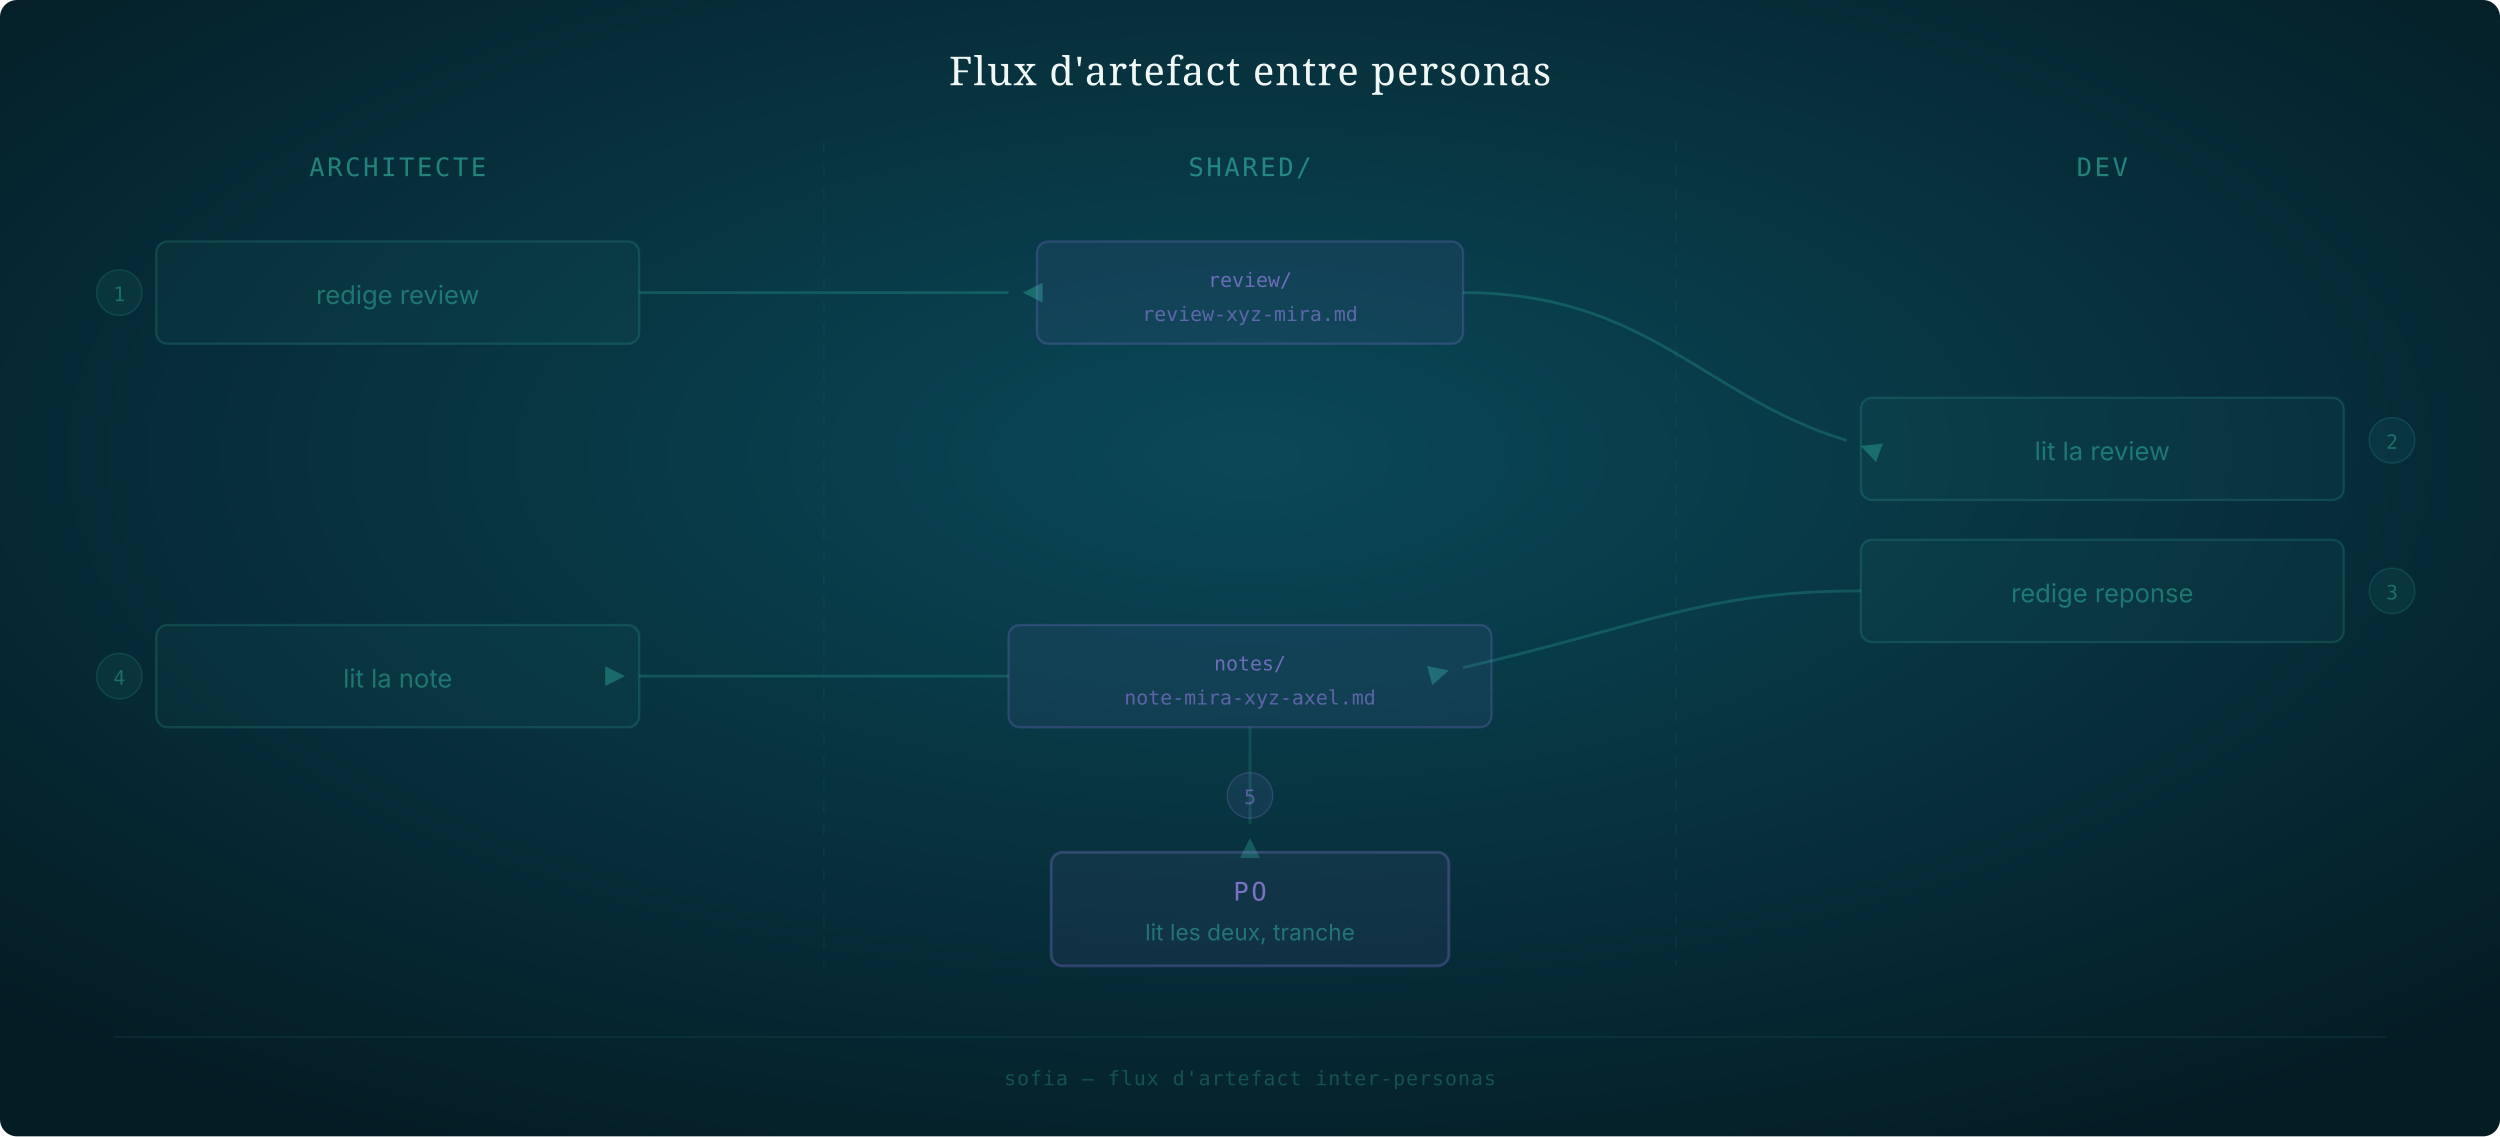
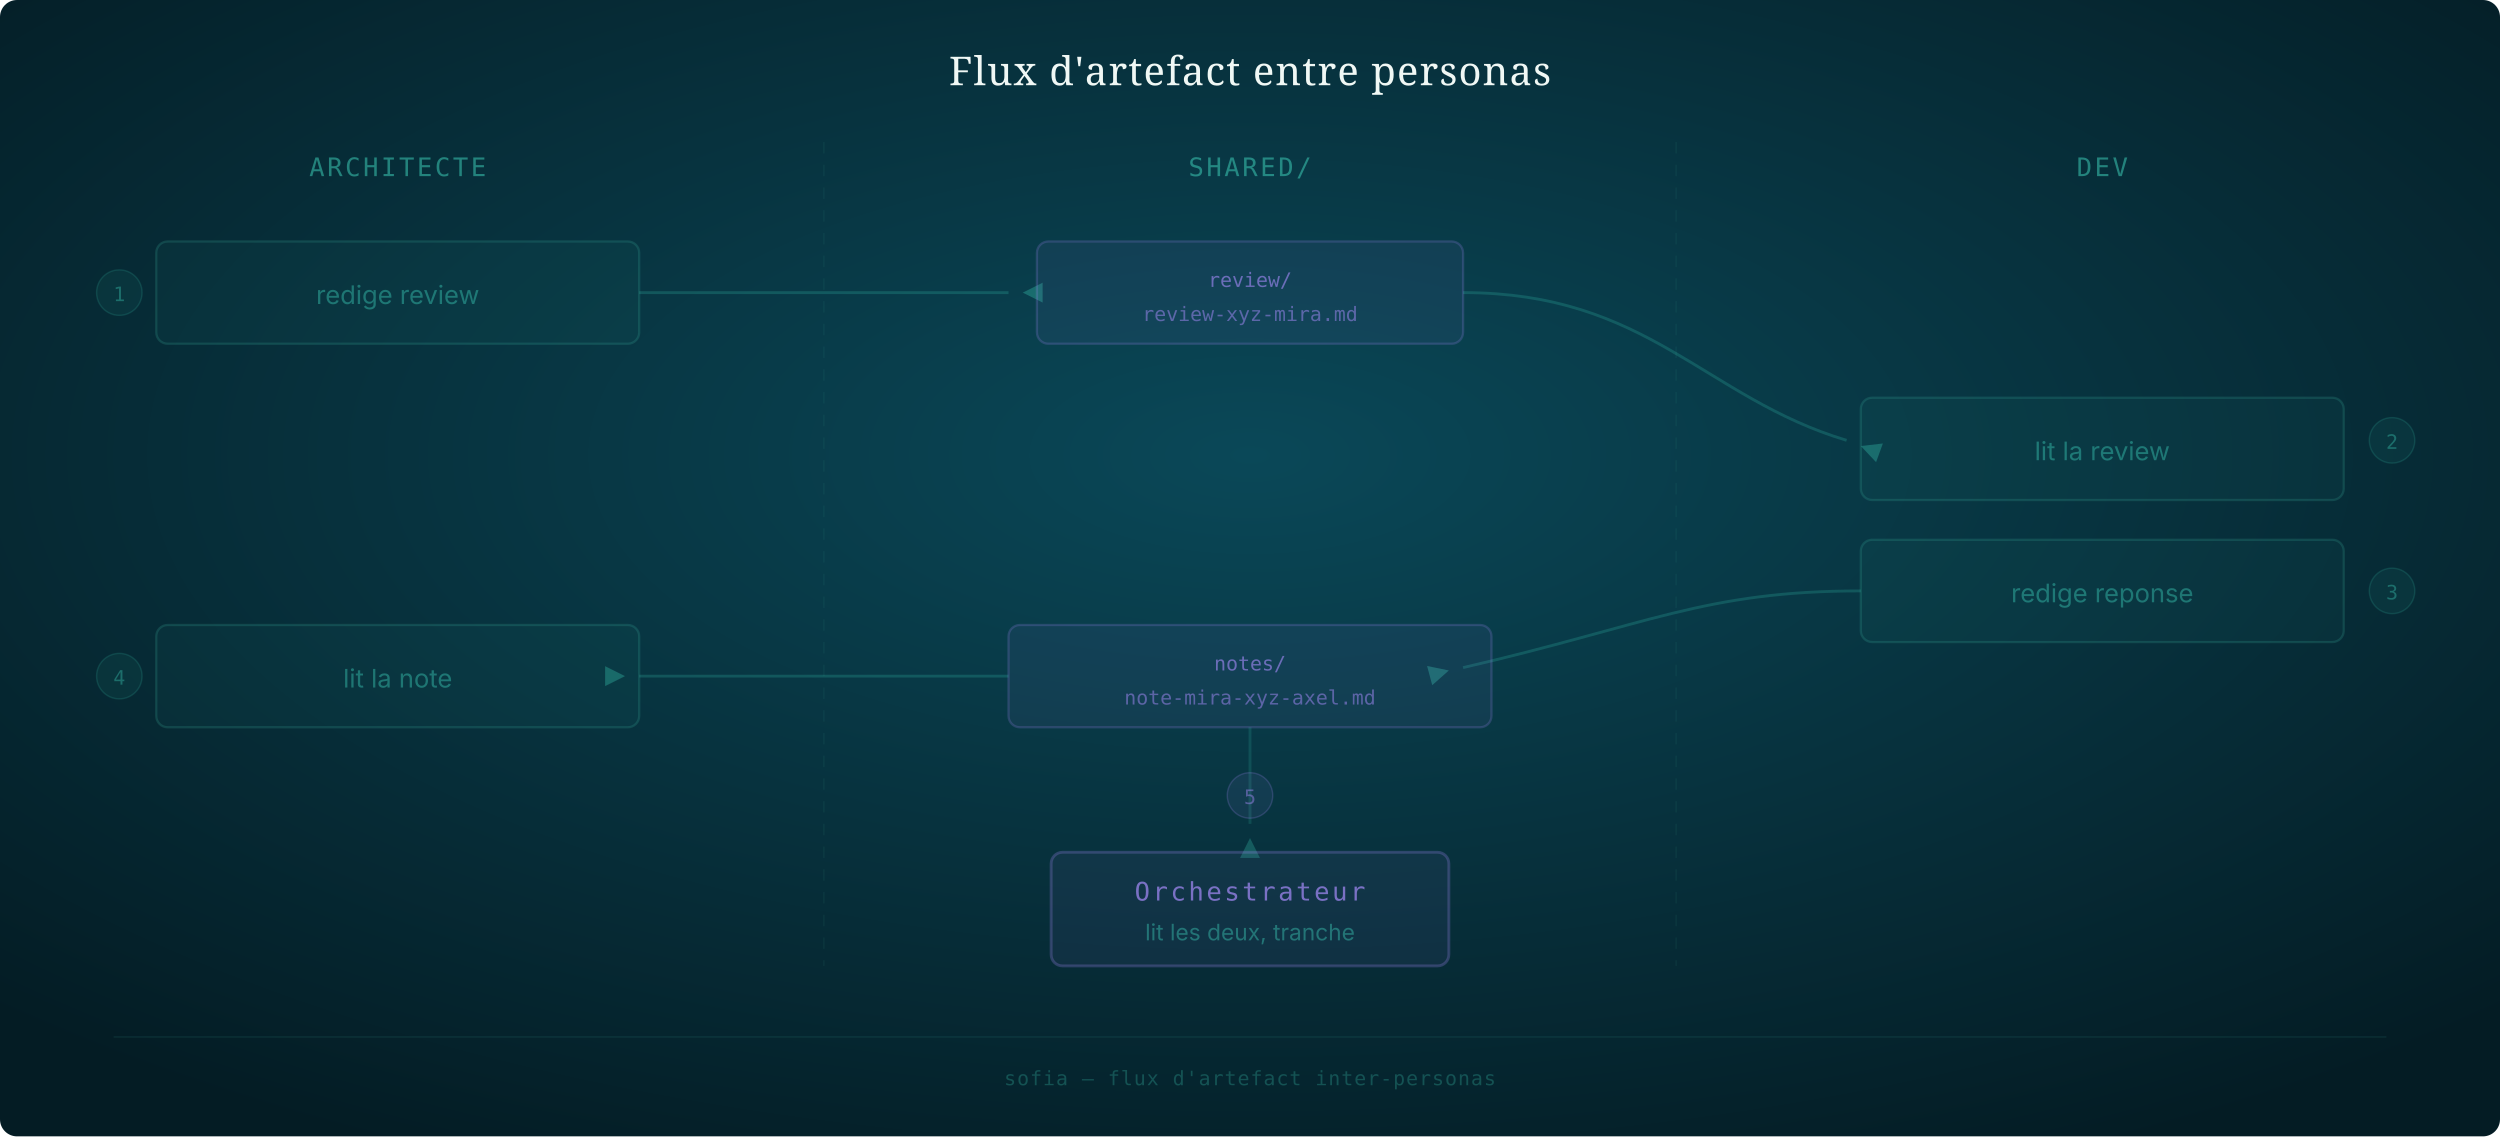
<svg xmlns="http://www.w3.org/2000/svg" viewBox="0 0 880 400">
  <defs>
    <radialGradient id="bg-grad" cx="50%" cy="40%" r="70%">
      <stop offset="0%" stop-color="#0a4858" />
      <stop offset="100%" stop-color="#041c24" />
    </radialGradient>
  </defs>
  <rect width="880" height="400" fill="url(#bg-grad)" rx="6" />
  <text x="440" y="30" text-anchor="middle" fill="#f0f8f5" font-family="Georgia,serif" font-size="14" font-weight="300" letter-spacing="0.03em">Flux d'artefact entre personas</text>
  <text x="140" y="62" text-anchor="middle" fill="rgba(64,216,192,0.5)" font-family="IBM Plex Mono,monospace" font-size="9" letter-spacing="0.1em" text-transform="uppercase">ARCHITECTE</text>
  <text x="440" y="62" text-anchor="middle" fill="rgba(64,216,192,0.5)" font-family="IBM Plex Mono,monospace" font-size="9" letter-spacing="0.1em" text-transform="uppercase">SHARED/</text>
  <text x="740" y="62" text-anchor="middle" fill="rgba(64,216,192,0.5)" font-family="IBM Plex Mono,monospace" font-size="9" letter-spacing="0.1em" text-transform="uppercase">DEV</text>
  <line x1="290" y1="50" x2="290" y2="340" stroke="rgba(64,180,160,0.08)" stroke-width="0.5" stroke-dasharray="4 4" />
  <line x1="590" y1="50" x2="590" y2="340" stroke="rgba(64,180,160,0.08)" stroke-width="0.5" stroke-dasharray="4 4" />
  <rect x="55" y="85" width="170" height="36" rx="4" fill="rgba(64,216,192,0.04)" stroke="rgba(64,180,160,0.2)" stroke-width="0.8" />
  <text x="140" y="107" text-anchor="middle" fill="rgba(64,216,192,0.4)" font-family="Inter,sans-serif" font-size="9">redige review</text>
  <path d="M 225 103 C 290 103, 310 103, 355 103" fill="none" stroke="rgba(64,216,192,0.2)" stroke-width="1" />
  <path d="M7,-3.5 L0,0 L7,3.5Z" fill="rgba(64,216,192,0.3)" transform="translate(360,103) rotate(0)" />
  <rect x="365" y="85" width="150" height="36" rx="4" fill="rgba(167,139,250,0.06)" stroke="rgba(167,139,250,0.2)" stroke-width="0.8" />
  <text x="440" y="101" text-anchor="middle" fill="rgba(167,139,250,0.6)" font-family="IBM Plex Mono,monospace" font-size="7">review/</text>
  <text x="440" y="113" text-anchor="middle" fill="rgba(167,139,250,0.5)" font-family="IBM Plex Mono,monospace" font-size="7">review-xyz-mira.md</text>
  <path d="M 515 103 C 580 103, 600 140, 650 155" fill="none" stroke="rgba(64,216,192,0.2)" stroke-width="1" />
  <path d="M7,-3.5 L0,0 L7,3.5Z" fill="rgba(64,216,192,0.3)" transform="translate(655,157) rotate(20)" />
  <rect x="655" y="140" width="170" height="36" rx="4" fill="rgba(64,216,192,0.04)" stroke="rgba(64,180,160,0.2)" stroke-width="0.8" />
  <text x="740" y="162" text-anchor="middle" fill="rgba(64,216,192,0.4)" font-family="Inter,sans-serif" font-size="9">lit la review</text>
  <rect x="655" y="190" width="170" height="36" rx="4" fill="rgba(64,216,192,0.04)" stroke="rgba(64,180,160,0.2)" stroke-width="0.8" />
  <text x="740" y="212" text-anchor="middle" fill="rgba(64,216,192,0.4)" font-family="Inter,sans-serif" font-size="9">redige reponse</text>
  <path d="M 655 208 C 600 208, 580 220, 515 235" fill="none" stroke="rgba(64,216,192,0.2)" stroke-width="1" />
  <path d="M7,-3.5 L0,0 L7,3.5Z" fill="rgba(64,216,192,0.3)" transform="translate(510,236) rotate(165)" />
  <rect x="355" y="220" width="170" height="36" rx="4" fill="rgba(167,139,250,0.06)" stroke="rgba(167,139,250,0.2)" stroke-width="0.8" />
  <text x="440" y="236" text-anchor="middle" fill="rgba(167,139,250,0.6)" font-family="IBM Plex Mono,monospace" font-size="7">notes/</text>
  <text x="440" y="248" text-anchor="middle" fill="rgba(167,139,250,0.5)" font-family="IBM Plex Mono,monospace" font-size="7">note-mira-xyz-axel.md</text>
  <path d="M 355 238 C 290 238, 270 238, 225 238" fill="none" stroke="rgba(64,216,192,0.2)" stroke-width="1" />
  <path d="M7,-3.5 L0,0 L7,3.5Z" fill="rgba(64,216,192,0.3)" transform="translate(220,238) rotate(180)" />
  <rect x="55" y="220" width="170" height="36" rx="4" fill="rgba(64,216,192,0.04)" stroke="rgba(64,180,160,0.2)" stroke-width="0.8" />
  <text x="140" y="242" text-anchor="middle" fill="rgba(64,216,192,0.4)" font-family="Inter,sans-serif" font-size="9">lit la note</text>
  <line x1="440" y1="256" x2="440" y2="290" stroke="rgba(64,216,192,0.15)" stroke-width="1" />
  <path d="M7,-3.5 L0,0 L7,3.5Z" fill="rgba(64,216,192,0.25)" transform="translate(440,295) rotate(90)" />
  <rect x="370" y="300" width="140" height="40" rx="4" fill="rgba(167,139,250,0.06)" stroke="rgba(167,139,250,0.25)" stroke-width="1" />
-   <text x="440" y="317" text-anchor="middle" fill="rgba(167,139,250,0.7)" font-family="IBM Plex Mono,monospace" font-size="9" letter-spacing="0.1em">PO</text>
+   <text x="440" y="317" text-anchor="middle" fill="rgba(167,139,250,0.7)" font-family="IBM Plex Mono,monospace" font-size="9" letter-spacing="0.1em">Orchestrateur</text>
  <text x="440" y="331" text-anchor="middle" fill="rgba(64,216,192,0.4)" font-family="Inter,sans-serif" font-size="8">lit les deux, tranche</text>
  <circle cx="42" cy="103" r="8" fill="rgba(64,216,192,0.06)" stroke="rgba(64,216,192,0.15)" stroke-width="0.5" />
  <text x="42" y="106" text-anchor="middle" fill="rgba(64,216,192,0.35)" font-family="IBM Plex Mono,monospace" font-size="7">1</text>
  <circle cx="842" cy="155" r="8" fill="rgba(64,216,192,0.06)" stroke="rgba(64,216,192,0.15)" stroke-width="0.5" />
  <text x="842" y="158" text-anchor="middle" fill="rgba(64,216,192,0.35)" font-family="IBM Plex Mono,monospace" font-size="7">2</text>
  <circle cx="842" cy="208" r="8" fill="rgba(64,216,192,0.06)" stroke="rgba(64,216,192,0.15)" stroke-width="0.5" />
  <text x="842" y="211" text-anchor="middle" fill="rgba(64,216,192,0.35)" font-family="IBM Plex Mono,monospace" font-size="7">3</text>
  <circle cx="42" cy="238" r="8" fill="rgba(64,216,192,0.06)" stroke="rgba(64,216,192,0.15)" stroke-width="0.5" />
  <text x="42" y="241" text-anchor="middle" fill="rgba(64,216,192,0.35)" font-family="IBM Plex Mono,monospace" font-size="7">4</text>
  <circle cx="440" cy="280" r="8" fill="rgba(167,139,250,0.08)" stroke="rgba(167,139,250,0.2)" stroke-width="0.5" />
  <text x="440" y="283" text-anchor="middle" fill="rgba(167,139,250,0.45)" font-family="IBM Plex Mono,monospace" font-size="7">5</text>
  <line x1="40" y1="365" x2="840" y2="365" stroke="rgba(64,180,160,0.12)" stroke-width="0.5" />
  <text x="440" y="382" text-anchor="middle" fill="rgba(64,216,192,0.25)" font-family="IBM Plex Mono,monospace" font-size="7" letter-spacing="0.05em">sofia — flux d'artefact inter-personas</text>
</svg>
